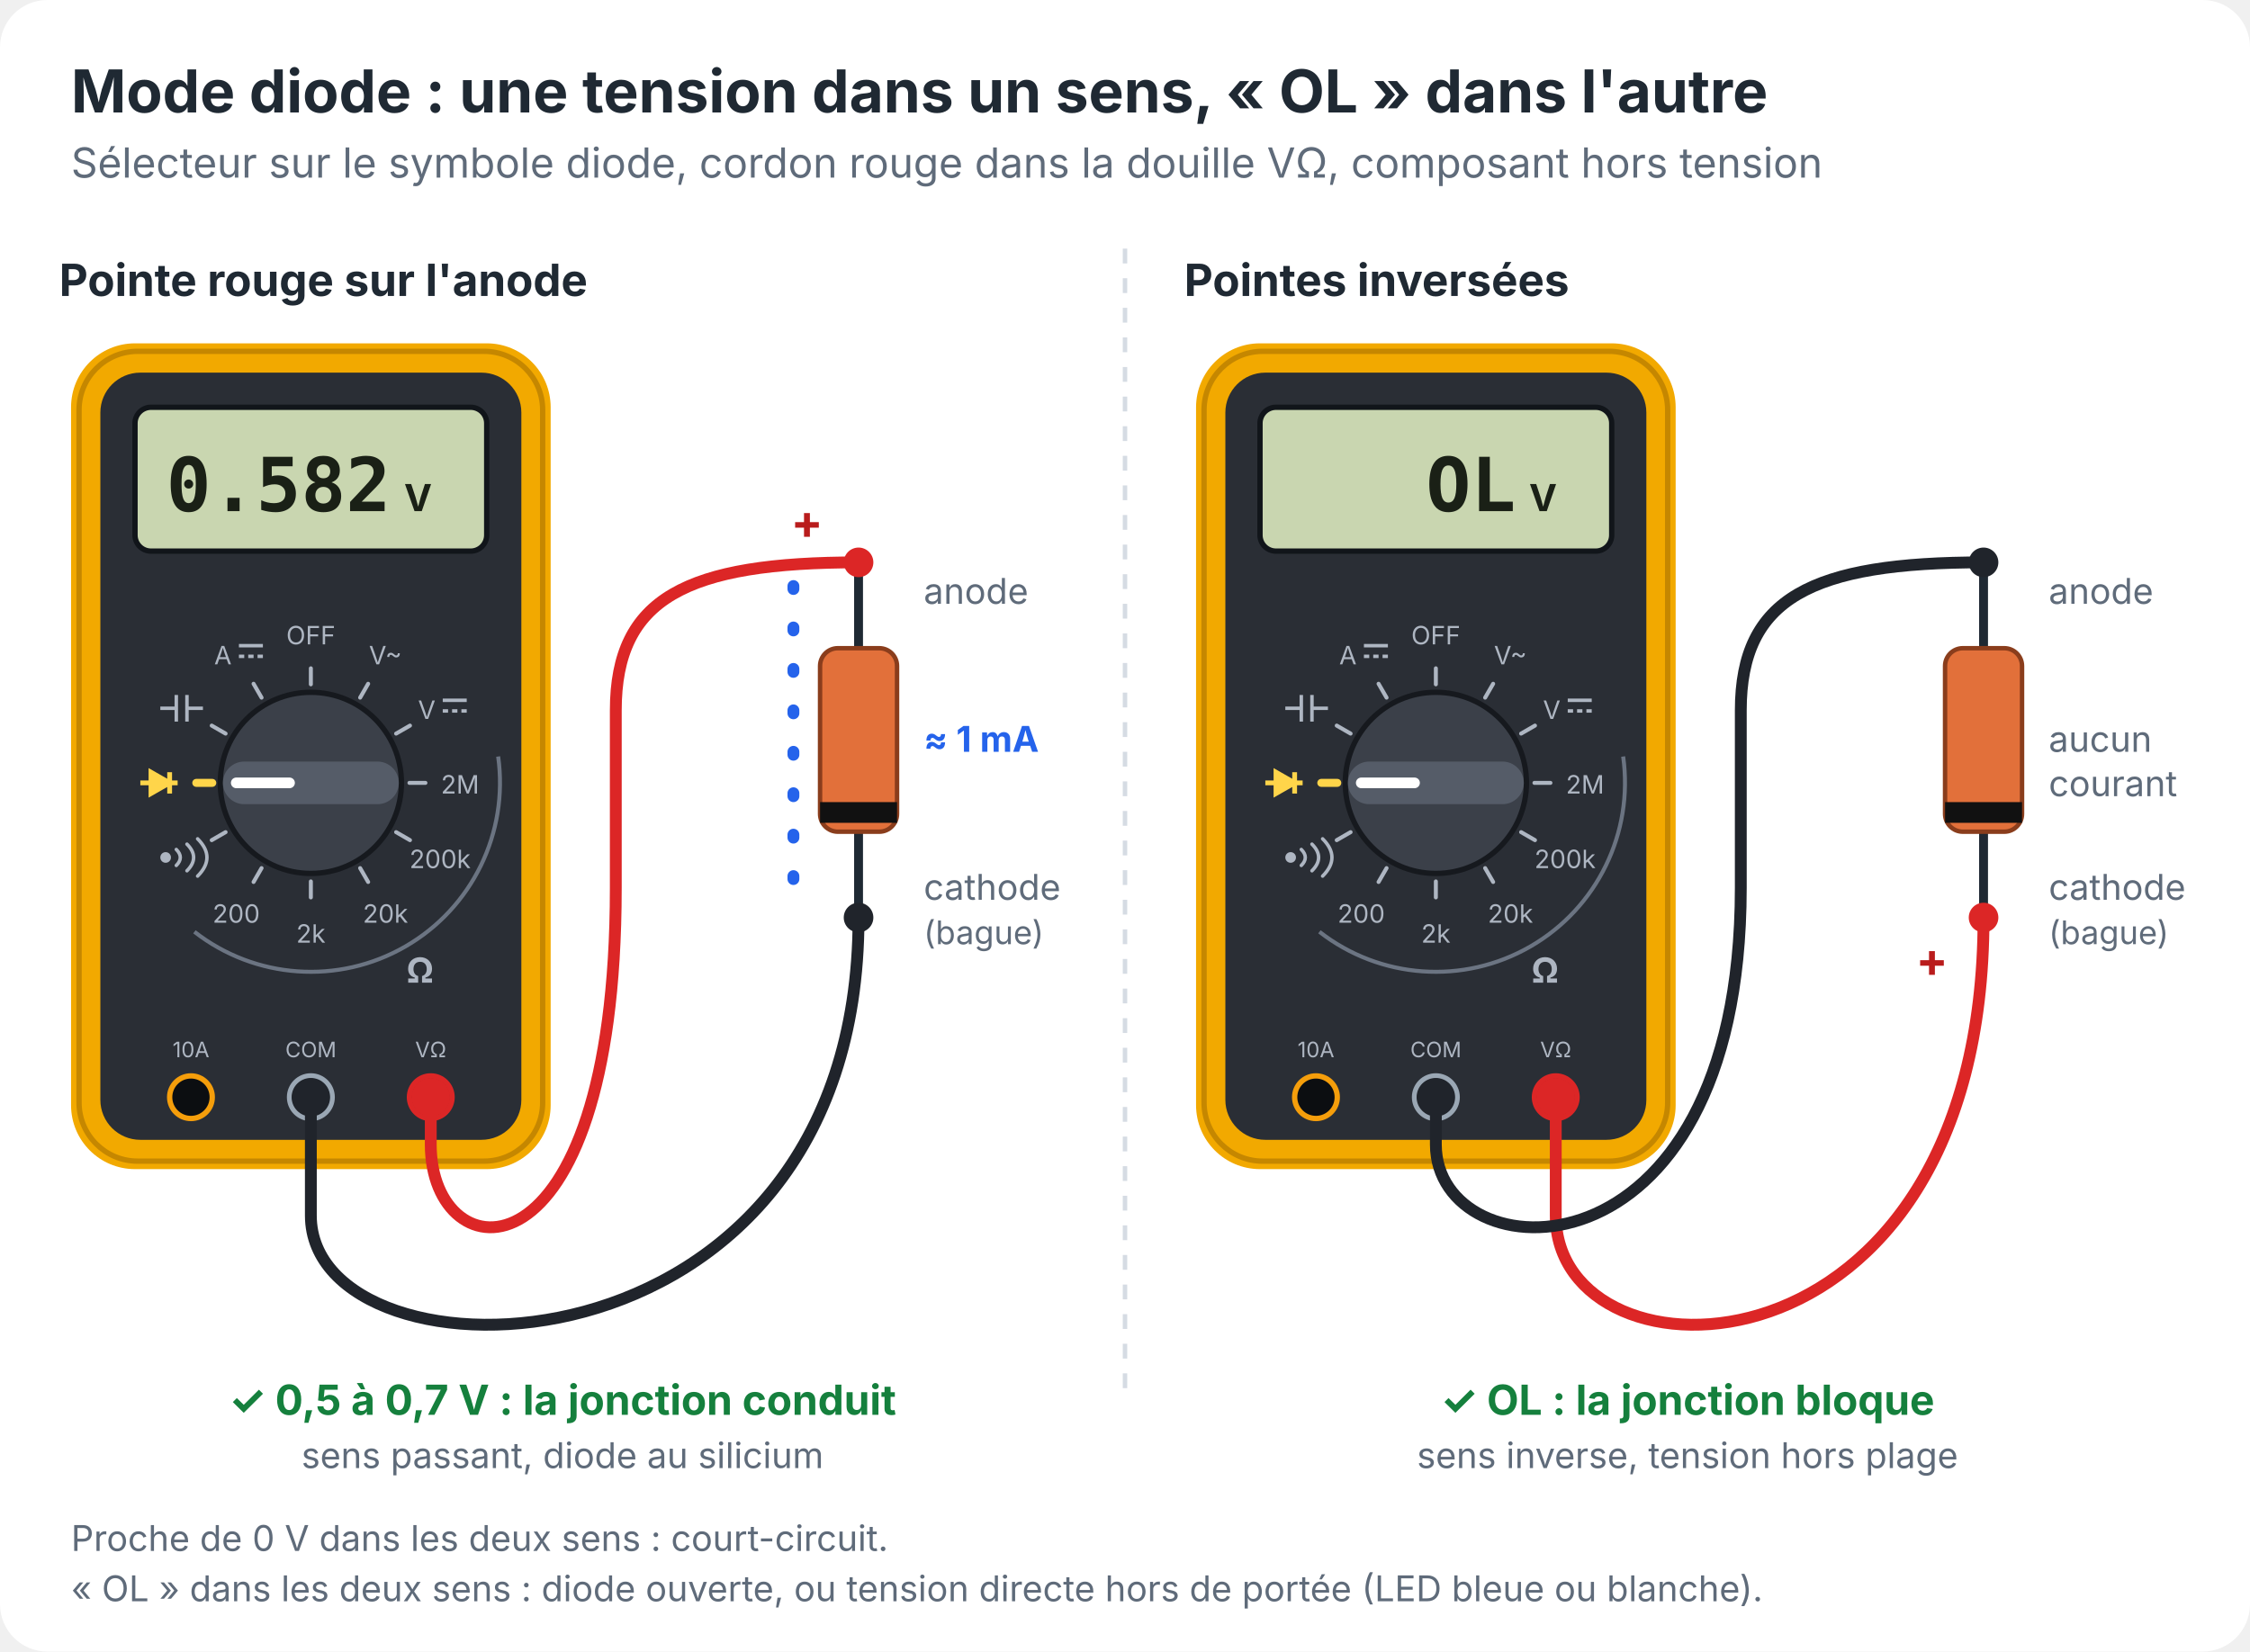
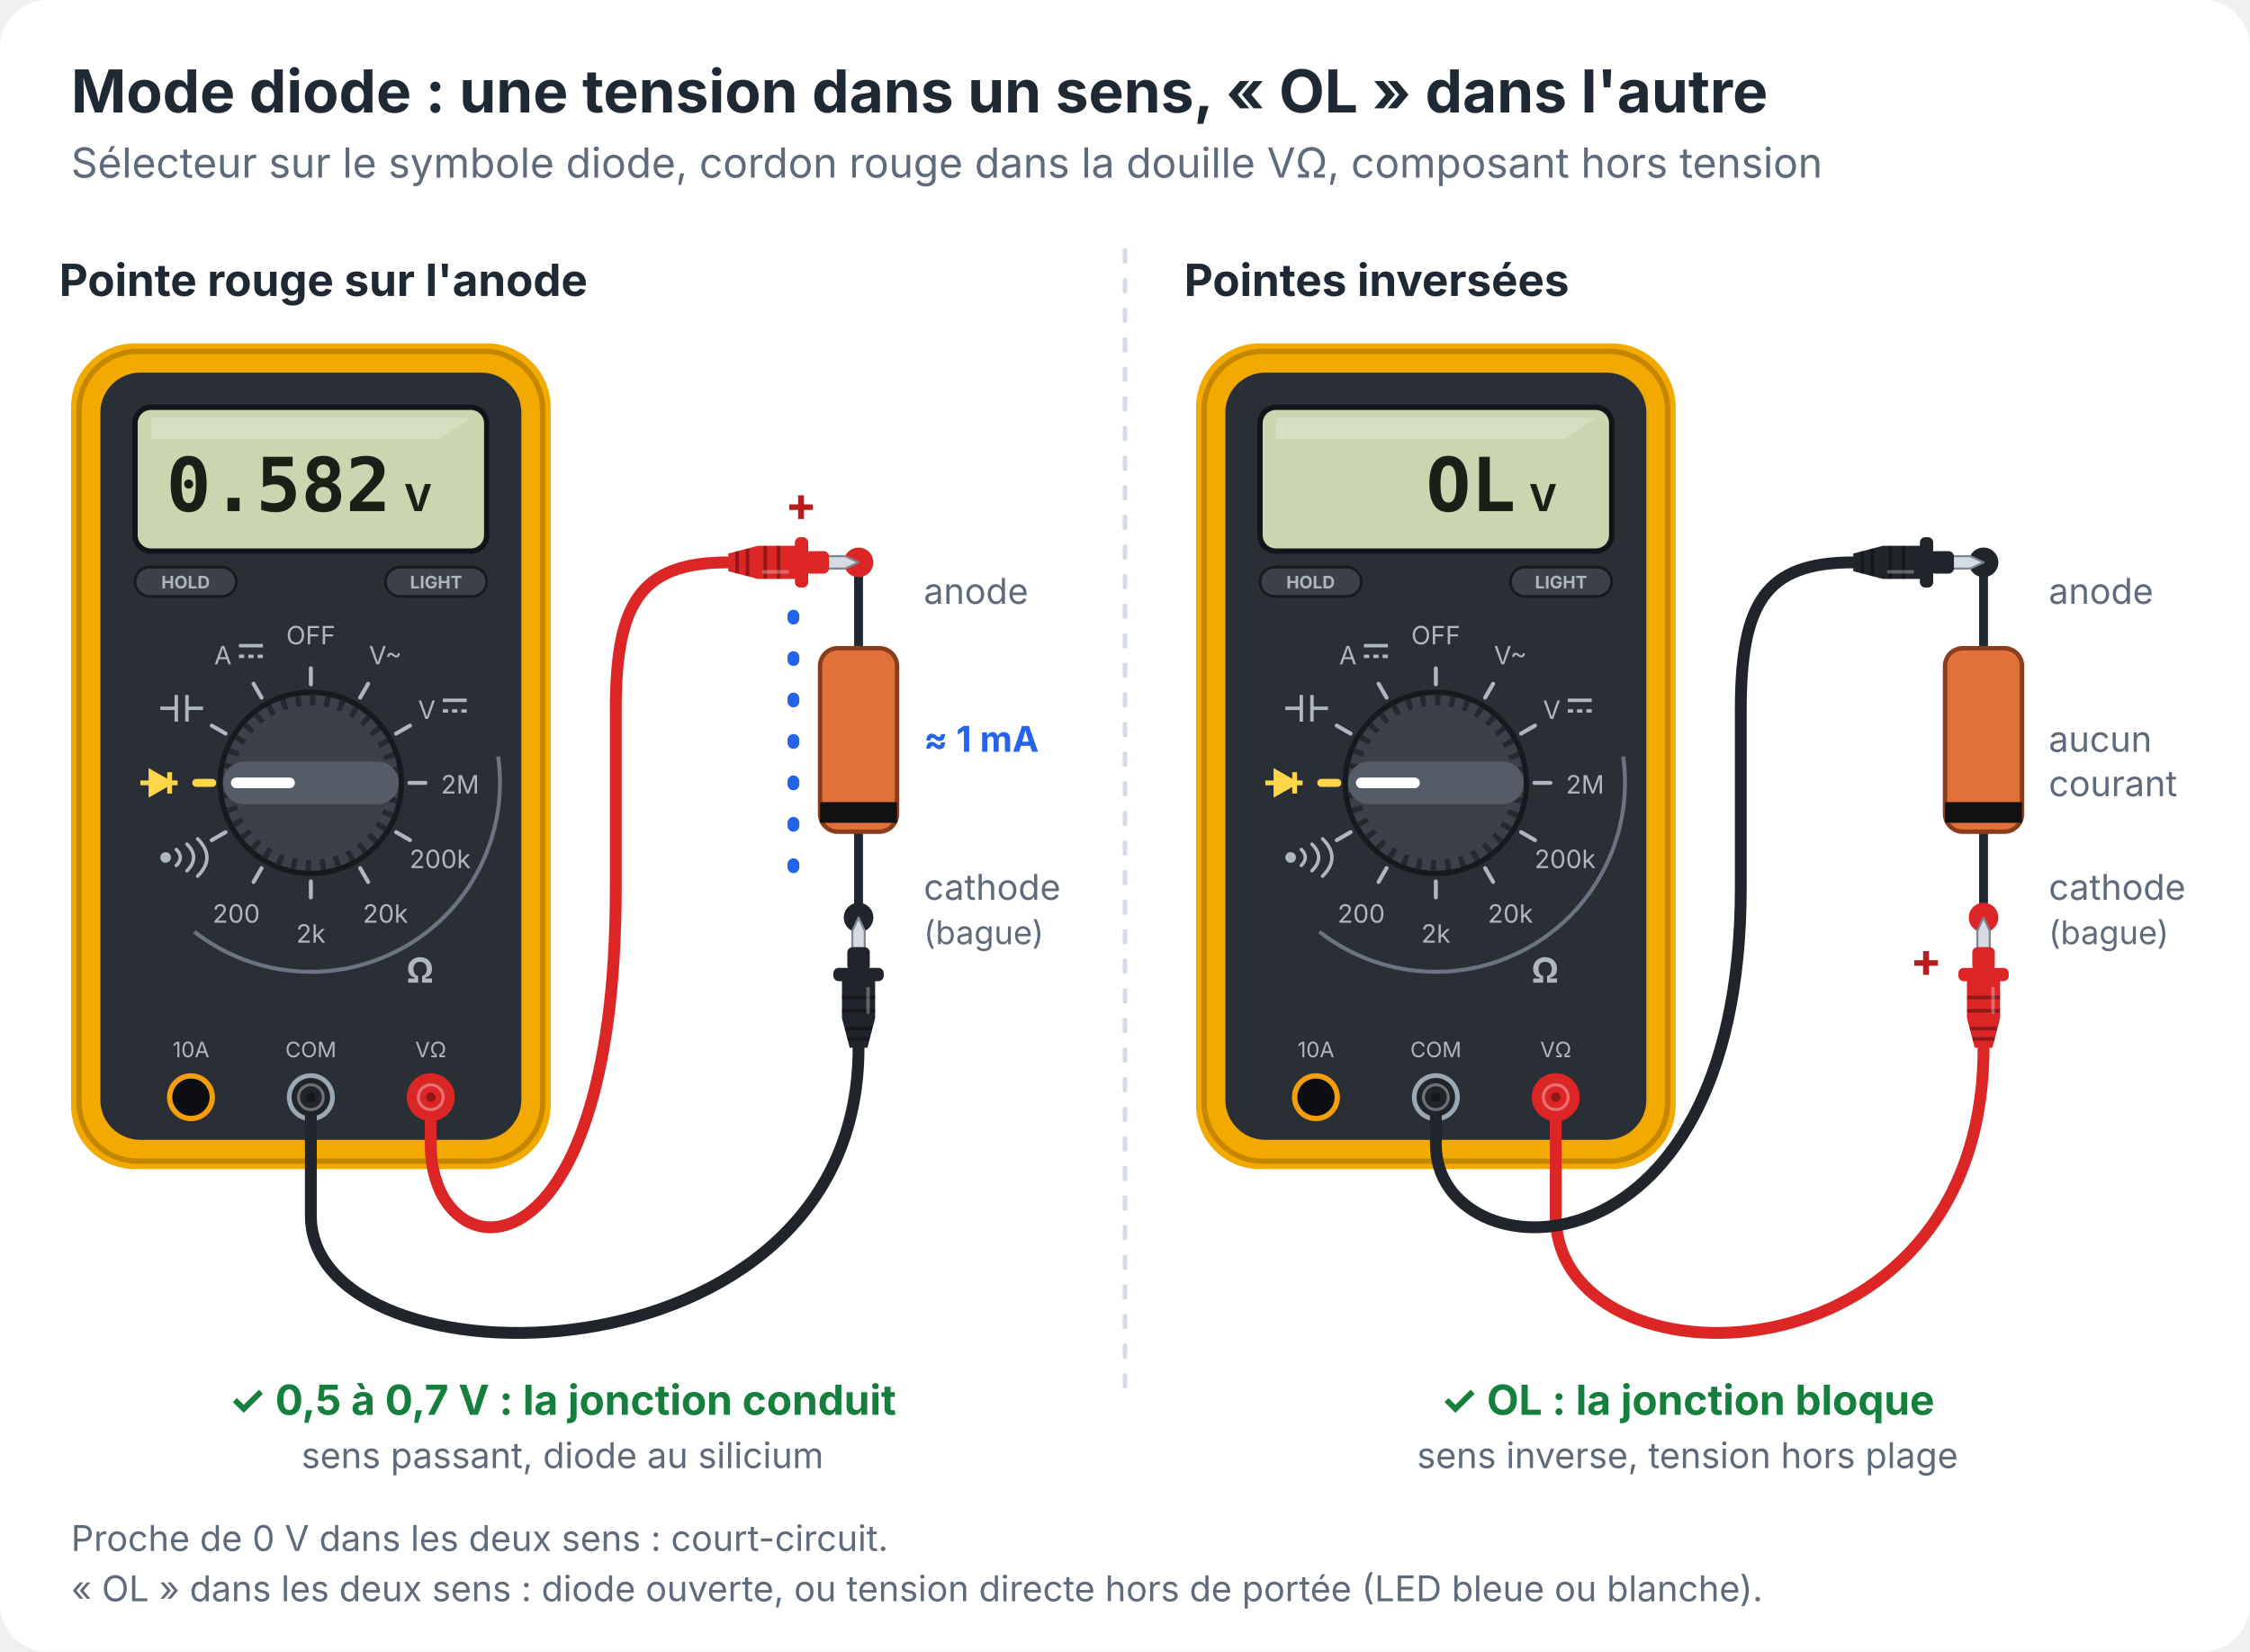
<svg xmlns="http://www.w3.org/2000/svg" viewBox="0 0 760 558" role="img" aria-labelledby="t d" font-family="system-ui, -apple-system, Segoe UI, sans-serif">
  <style>
    .bg{fill:#ffffff}.fg{fill:#1f2933}.mut{fill:#5f6b7a}
    .wire{stroke:#1f2933;stroke-width:3;fill:none;stroke-linecap:round;stroke-linejoin:round}
    .panel{fill:#f3f5f8;stroke:#d5dbe3}.grid{stroke:#d5dbe3;stroke-width:1.5;stroke-dasharray:5 5;fill:none}
    .ok{fill:#15803d}.no{fill:#b91c1c}.warn{fill:#b45309}.blue{fill:#2563eb}.amber{fill:#b45309}
    .blk{stroke:#20242b}.blkf{fill:#20242b}
    .flow{fill:none;stroke-width:4;stroke-linecap:round;stroke-dasharray:1 13;animation:run 1.1s linear infinite}
    .fb{stroke:#2563eb}.fa{stroke:#d97706}.fr{stroke:#dc2626}
    @keyframes run{to{stroke-dashoffset:-14}}
    @media (prefers-reduced-motion: reduce){.flow{animation:none}}
    @media (prefers-color-scheme: dark){
      .bg{fill:#0d1117}.fg{fill:#e6edf3}.mut{fill:#9aa7b4}.wire{stroke:#c9d1d9}
      .panel{fill:#161b22;stroke:#30363d}.grid{stroke:#30363d}
      .ok{fill:#4ade80}.no{fill:#f87171}.warn{fill:#fbbf24}.blue{fill:#60a5fa}.amber{fill:#fbbf24}
      .blk{stroke:#8b949e}.blkf{fill:#8b949e}.fb{stroke:#60a5fa}.fa{stroke:#fbbf24}.fr{stroke:#f87171}
    }
  </style>
  <rect class="bg" width="760" height="558" rx="16" />
  <text class="fg" x="24" y="38" font-size="20" font-weight="700">Mode diode : une tension dans un sens, « OL » dans l'autre</text>
  <text class="mut" x="24" y="60" font-size="14">Sélecteur sur le symbole diode, cordon rouge dans la douille VΩ, composant hors tension</text>
  <path class="grid" d="M380 84 V470" />
  <text class="fg" x="20" y="100" font-size="15" font-weight="700">Pointe rouge sur l'anode</text>
  <g data-sel="DIODE" transform="translate(24 116) scale(0.9)">
    <rect width="180" height="310" rx="24" fill="#f2a900" />
    <rect x="3" y="3" width="174" height="304" rx="22" fill="none" stroke="#c58700" stroke-width="2" />
    <rect x="11" y="11" width="158" height="288" rx="15" fill="#2a2e35" />
    <rect x="24" y="24" width="132" height="54" rx="6" fill="#c9d6b0" stroke="#11151a" stroke-width="2" />
+     <path d="M30 28 H150 L138 36 H30 Z" fill="#ffffff" fill-opacity="0.22" />
+     <rect x="24" y="84" width="38" height="11" rx="5.5" fill="#3b4049" stroke="#16191e" />
+     <text x="43" y="92" font-size="6.5" font-weight="700" text-anchor="middle" fill="#aeb6c2">HOLD</text>
+     <rect x="118" y="84" width="38" height="11" rx="5.5" fill="#3b4049" stroke="#16191e" />
+     <text x="137" y="92" font-size="6.5" font-weight="700" text-anchor="middle" fill="#aeb6c2">LIGHT</text>
    <text x="120" y="63" font-size="28" font-weight="700" text-anchor="end" font-family="ui-monospace, Menlo, Consolas, monospace" fill="#1a2016">0.582</text>
    <text x="125" y="63" font-size="14" font-weight="700" fill="#1a2016">V</text>
    <path d="M160.3 155.1 A71 71 0 0 1 46.3 220.9" fill="none" stroke="#6b7482" stroke-width="1.5" />
    <text x="131.0" y="240.0" font-size="13" font-weight="700" text-anchor="middle" fill="#aeb6c2">Ω</text>
    <path d="M90.0 128.0 L90.0 122.0" stroke="#aeb6c2" stroke-width="1.5" stroke-linecap="round" />
    <text x="90.0" y="113.0" font-size="9.5" text-anchor="middle" fill="#aeb6c2">OFF</text>
    <path d="M108.5 133.0 L111.5 127.8" stroke="#aeb6c2" stroke-width="1.5" stroke-linecap="round" />
    <text x="118.0" y="120.5" font-size="9.5" text-anchor="middle" fill="#aeb6c2">V~</text>
    <path d="M122.0 146.5 L127.2 143.5" stroke="#aeb6c2" stroke-width="1.5" stroke-linecap="round" />
    <text x="133.5" y="141.0" font-size="9.5" text-anchor="middle" fill="#aeb6c2">V</text>
    <path d="M139.5 134.0 h9 M139.5 138.0 h2 m1.5 0 h2 m1.5 0 h2" stroke="#aeb6c2" stroke-width="1.3" fill="none" />
    <path d="M127.0 165.0 L133.0 165.0" stroke="#aeb6c2" stroke-width="1.5" stroke-linecap="round" />
    <text x="146.0" y="169.0" font-size="9.5" text-anchor="middle" fill="#aeb6c2">2M</text>
    <path d="M122.0 183.5 L127.2 186.5" stroke="#aeb6c2" stroke-width="1.5" stroke-linecap="round" />
    <text x="138.5" y="197.0" font-size="9.5" text-anchor="middle" fill="#aeb6c2">200k</text>
    <path d="M108.5 197.0 L111.5 202.2" stroke="#aeb6c2" stroke-width="1.5" stroke-linecap="round" />
    <text x="118.0" y="217.5" font-size="9.5" text-anchor="middle" fill="#aeb6c2">20k</text>
    <path d="M90.0 202.0 L90.0 208.0" stroke="#aeb6c2" stroke-width="1.5" stroke-linecap="round" />
    <text x="90.0" y="225.0" font-size="9.5" text-anchor="middle" fill="#aeb6c2">2k</text>
    <path d="M71.5 197.0 L68.5 202.2" stroke="#aeb6c2" stroke-width="1.5" stroke-linecap="round" />
    <text x="62.0" y="217.5" font-size="9.5" text-anchor="middle" fill="#aeb6c2">200</text>
    <path d="M58.0 183.5 L52.8 186.5" stroke="#aeb6c2" stroke-width="1.5" stroke-linecap="round" />
    <circle cx="35.5" cy="193.0" r="2" fill="#aeb6c2" />
    <path d="M39.5 190.0 q3 3 0 6 M43.5 188.0 q5 5 0 10 M47.5 186.0 q7 7 0 14" stroke="#aeb6c2" stroke-width="1.3" fill="none" stroke-linecap="round" />
    <path d="M53.0 165.0 L47.0 165.0" stroke="#ffd54a" stroke-width="3" stroke-linecap="round" />
    <path d="M26.0 165.0 h14 M30.0 161.0 v8 l7 -4 z M37.0 161.0 v8" stroke="#ffd54a" stroke-width="1.8" fill="#ffd54a" />
    <path d="M58.0 146.5 L52.8 143.5" stroke="#aeb6c2" stroke-width="1.5" stroke-linecap="round" />
    <path d="M33.5 137.0 h6 M39.5 132.0 v10 M43.5 132.0 v10 M43.5 137.0 h6" stroke="#aeb6c2" stroke-width="1.3" fill="none" />
    <path d="M71.5 133.0 L68.5 127.8" stroke="#aeb6c2" stroke-width="1.5" stroke-linecap="round" />
    <text x="57.0" y="120.5" font-size="9.5" text-anchor="middle" fill="#aeb6c2">A</text>
    <path d="M63.0 113.5 h9 M63.0 117.5 h2 m1.5 0 h2 m1.5 0 h2" stroke="#aeb6c2" stroke-width="1.3" fill="none" />
    <circle cx="90" cy="165" r="34" fill="#3b4049" stroke="#16191e" stroke-width="2" />
+     <circle cx="90" cy="165" r="31" fill="none" stroke="#16191e" stroke-opacity="0.6" stroke-width="4" stroke-dasharray="2 3.4" />
    <g transform="rotate(270 90 165)">
      <rect x="82" y="132" width="16" height="66" rx="8" fill="#555c68" />
      <path d="M90 137 V157" stroke="#ffffff" stroke-width="4" stroke-linecap="round" />
    </g>
    <text x="45" y="268" font-size="8" text-anchor="middle" fill="#aeb6c2">10A</text>
    <circle cx="45" cy="283" r="8" fill="#0c0e11" stroke="#f59e0b" stroke-width="2" />
    <text x="90" y="268" font-size="8" text-anchor="middle" fill="#aeb6c2">COM</text>
    <circle cx="90" cy="283" r="8" fill="#0c0e11" stroke="#9aa7b4" stroke-width="2" />
    <text x="135" y="268" font-size="8" text-anchor="middle" fill="#aeb6c2">VΩ</text>
    <circle cx="135" cy="283" r="8" fill="#0c0e11" stroke="#dc2626" stroke-width="2" />
  </g>
  <path class="wire" d="M290 190 V310" />
  <rect x="277.0" y="219.0" width="26" height="62" rx="6" fill="#e2703a" stroke="#8a3d1c" stroke-width="1.5" />
  <rect x="277.0" y="271.0" width="26" height="7" fill="#111111" />
  <text class="mut" x="312" y="204" font-size="12">anode</text>
  <text class="mut" x="312" y="304" font-size="12">cathode</text>
  <text class="mut" x="312" y="319" font-size="11">(bague)</text>
-   <path class="blk" stroke-width="4" fill="none" stroke-linecap="round" d="M105.0 370.7 V410.7 C105.0 470.7 290 470.7 290 310" />
+   <path class="blk" stroke-width="4" fill="none" stroke-linecap="round" d="M105.0 370.7 V410.7 C105.0 470.7 290 470.7 290 354.0" />
  <circle class="blkf" cx="105.0" cy="370.7" r="6.5" />
-   <path stroke="#dc2626" stroke-width="4" fill="none" stroke-linecap="round" d="M145.5 370.7 V386.7 C145.5 430.7 208 436.7 208 300 V240 C208 202 232 190 290 190" />
+   <circle cx="105.0" cy="370.7" r="4.2" fill="none" stroke="#ffffff" stroke-opacity="0.35" stroke-width="1" />
+   <circle cx="105.0" cy="370.7" r="1.6" fill="#000000" fill-opacity="0.35" />
+   <path stroke="#dc2626" stroke-width="4" fill="none" stroke-linecap="round" d="M145.5 370.7 V386.7 C145.5 430.7 208 436.7 208 300 V240 C208 204 216 190 246.0 190" />
  <circle fill="#dc2626" cx="145.5" cy="370.7" r="6.5" />
-   <path class="flow fb" d="M268 198 V302" />
+   <circle cx="145.5" cy="370.7" r="4.2" fill="none" stroke="#ffffff" stroke-opacity="0.35" stroke-width="1" />
+   <circle cx="145.5" cy="370.7" r="1.6" fill="#000000" fill-opacity="0.35" />
+   <path class="flow fb" d="M268 208 V302" />
  <text class="blue" x="312" y="254" font-size="12" font-weight="700">≈ 1 mA</text>
  <circle cx="290" cy="190" r="5" fill="#dc2626" />
  <circle class="blkf" cx="290" cy="310" r="5" />
-   <text class="no" x="278" y="182" font-size="16" text-anchor="end" font-weight="700">+</text>
+   <g data-probe="red" transform="translate(290.0 190.0) rotate(180.0)">
+     <path d="M0 0 L4.5 -2.1 H11.0 V2.1 H4.5 Z" fill="#d5dbe3" stroke="#7d8794" stroke-width="0.7" stroke-linejoin="round" />
+     <rect fill="#dc2626" x="10.0" y="-3.8" width="8" height="7.6" rx="1.8" />
+     <path fill="#dc2626" d="M20.0 -5.6 H34.0 L44.0 -3 V3 L34.0 5.6 H20.0 Z" stroke-linejoin="round" />
+     <rect fill="#dc2626" x="17.0" y="-8.5" width="4.5" height="17" rx="1.8" />
+     <path d="M27.0 -5.6 v11.2 M31.5 -5.6 v11.2 M37.5 -4.6 v9.2 M41.0 -3.7 v7.4" stroke="#000000" stroke-opacity="0.35" stroke-width="1.2" fill="none" />
+     <path d="M24.0 -3.2 H32.0" stroke="#ffffff" stroke-opacity="0.3" stroke-width="1.2" stroke-linecap="round" />
+   </g>
+   <g data-probe="black" transform="translate(290.0 310.0) rotate(90.0)">
+     <path d="M0 0 L4.5 -2.1 H11.0 V2.1 H4.5 Z" fill="#d5dbe3" stroke="#7d8794" stroke-width="0.7" stroke-linejoin="round" />
+     <rect class="blkf" x="10.0" y="-3.8" width="8" height="7.6" rx="1.8" />
+     <path class="blkf" d="M20.0 -5.6 H34.0 L44.0 -3 V3 L34.0 5.6 H20.0 Z" stroke-linejoin="round" />
+     <rect class="blkf" x="17.0" y="-8.5" width="4.5" height="17" rx="1.8" />
+     <path d="M27.0 -5.6 v11.2 M31.5 -5.6 v11.2 M37.5 -4.6 v9.2 M41.0 -3.7 v7.4" stroke="#000000" stroke-opacity="0.35" stroke-width="1.2" fill="none" />
+     <path d="M24.0 -3.2 H32.0" stroke="#ffffff" stroke-opacity="0.3" stroke-width="1.2" stroke-linecap="round" />
+   </g>
+   <text class="no" x="276" y="176" font-size="16" text-anchor="end" font-weight="700">+</text>
  <text class="ok" x="190" y="478" font-size="14" text-anchor="middle" font-weight="700">✓ 0,5 à 0,7 V : la jonction conduit</text>
  <text class="mut" x="190" y="496" font-size="12" text-anchor="middle">sens passant, diode au silicium</text>
  <text class="fg" x="400" y="100" font-size="15" font-weight="700">Pointes inversées</text>
  <g data-sel="DIODE" transform="translate(404 116) scale(0.9)">
    <rect width="180" height="310" rx="24" fill="#f2a900" />
    <rect x="3" y="3" width="174" height="304" rx="22" fill="none" stroke="#c58700" stroke-width="2" />
    <rect x="11" y="11" width="158" height="288" rx="15" fill="#2a2e35" />
    <rect x="24" y="24" width="132" height="54" rx="6" fill="#c9d6b0" stroke="#11151a" stroke-width="2" />
+     <path d="M30 28 H150 L138 36 H30 Z" fill="#ffffff" fill-opacity="0.22" />
+     <rect x="24" y="84" width="38" height="11" rx="5.5" fill="#3b4049" stroke="#16191e" />
+     <text x="43" y="92" font-size="6.5" font-weight="700" text-anchor="middle" fill="#aeb6c2">HOLD</text>
+     <rect x="118" y="84" width="38" height="11" rx="5.5" fill="#3b4049" stroke="#16191e" />
+     <text x="137" y="92" font-size="6.5" font-weight="700" text-anchor="middle" fill="#aeb6c2">LIGHT</text>
    <text x="120" y="63" font-size="28" font-weight="700" text-anchor="end" font-family="ui-monospace, Menlo, Consolas, monospace" fill="#1a2016">OL</text>
    <text x="125" y="63" font-size="14" font-weight="700" fill="#1a2016">V</text>
    <path d="M160.3 155.1 A71 71 0 0 1 46.3 220.9" fill="none" stroke="#6b7482" stroke-width="1.5" />
    <text x="131.0" y="240.0" font-size="13" font-weight="700" text-anchor="middle" fill="#aeb6c2">Ω</text>
    <path d="M90.0 128.0 L90.0 122.0" stroke="#aeb6c2" stroke-width="1.5" stroke-linecap="round" />
    <text x="90.0" y="113.0" font-size="9.5" text-anchor="middle" fill="#aeb6c2">OFF</text>
    <path d="M108.5 133.0 L111.5 127.8" stroke="#aeb6c2" stroke-width="1.5" stroke-linecap="round" />
    <text x="118.0" y="120.5" font-size="9.5" text-anchor="middle" fill="#aeb6c2">V~</text>
    <path d="M122.0 146.5 L127.2 143.5" stroke="#aeb6c2" stroke-width="1.5" stroke-linecap="round" />
    <text x="133.5" y="141.0" font-size="9.5" text-anchor="middle" fill="#aeb6c2">V</text>
    <path d="M139.5 134.0 h9 M139.5 138.0 h2 m1.5 0 h2 m1.5 0 h2" stroke="#aeb6c2" stroke-width="1.3" fill="none" />
    <path d="M127.0 165.0 L133.0 165.0" stroke="#aeb6c2" stroke-width="1.5" stroke-linecap="round" />
    <text x="146.0" y="169.0" font-size="9.5" text-anchor="middle" fill="#aeb6c2">2M</text>
    <path d="M122.0 183.5 L127.2 186.5" stroke="#aeb6c2" stroke-width="1.5" stroke-linecap="round" />
    <text x="138.5" y="197.0" font-size="9.5" text-anchor="middle" fill="#aeb6c2">200k</text>
    <path d="M108.5 197.0 L111.5 202.2" stroke="#aeb6c2" stroke-width="1.5" stroke-linecap="round" />
    <text x="118.0" y="217.5" font-size="9.5" text-anchor="middle" fill="#aeb6c2">20k</text>
    <path d="M90.0 202.0 L90.0 208.0" stroke="#aeb6c2" stroke-width="1.5" stroke-linecap="round" />
    <text x="90.0" y="225.0" font-size="9.5" text-anchor="middle" fill="#aeb6c2">2k</text>
    <path d="M71.5 197.0 L68.5 202.2" stroke="#aeb6c2" stroke-width="1.5" stroke-linecap="round" />
    <text x="62.0" y="217.5" font-size="9.5" text-anchor="middle" fill="#aeb6c2">200</text>
    <path d="M58.0 183.5 L52.8 186.5" stroke="#aeb6c2" stroke-width="1.5" stroke-linecap="round" />
    <circle cx="35.5" cy="193.0" r="2" fill="#aeb6c2" />
    <path d="M39.5 190.0 q3 3 0 6 M43.5 188.0 q5 5 0 10 M47.5 186.0 q7 7 0 14" stroke="#aeb6c2" stroke-width="1.3" fill="none" stroke-linecap="round" />
    <path d="M53.0 165.0 L47.0 165.0" stroke="#ffd54a" stroke-width="3" stroke-linecap="round" />
    <path d="M26.0 165.0 h14 M30.0 161.0 v8 l7 -4 z M37.0 161.0 v8" stroke="#ffd54a" stroke-width="1.8" fill="#ffd54a" />
    <path d="M58.0 146.5 L52.8 143.5" stroke="#aeb6c2" stroke-width="1.5" stroke-linecap="round" />
    <path d="M33.5 137.0 h6 M39.5 132.0 v10 M43.5 132.0 v10 M43.5 137.0 h6" stroke="#aeb6c2" stroke-width="1.3" fill="none" />
    <path d="M71.5 133.0 L68.5 127.8" stroke="#aeb6c2" stroke-width="1.5" stroke-linecap="round" />
    <text x="57.0" y="120.5" font-size="9.5" text-anchor="middle" fill="#aeb6c2">A</text>
    <path d="M63.0 113.5 h9 M63.0 117.5 h2 m1.5 0 h2 m1.5 0 h2" stroke="#aeb6c2" stroke-width="1.3" fill="none" />
    <circle cx="90" cy="165" r="34" fill="#3b4049" stroke="#16191e" stroke-width="2" />
+     <circle cx="90" cy="165" r="31" fill="none" stroke="#16191e" stroke-opacity="0.6" stroke-width="4" stroke-dasharray="2 3.4" />
    <g transform="rotate(270 90 165)">
      <rect x="82" y="132" width="16" height="66" rx="8" fill="#555c68" />
      <path d="M90 137 V157" stroke="#ffffff" stroke-width="4" stroke-linecap="round" />
    </g>
    <text x="45" y="268" font-size="8" text-anchor="middle" fill="#aeb6c2">10A</text>
    <circle cx="45" cy="283" r="8" fill="#0c0e11" stroke="#f59e0b" stroke-width="2" />
    <text x="90" y="268" font-size="8" text-anchor="middle" fill="#aeb6c2">COM</text>
    <circle cx="90" cy="283" r="8" fill="#0c0e11" stroke="#9aa7b4" stroke-width="2" />
    <text x="135" y="268" font-size="8" text-anchor="middle" fill="#aeb6c2">VΩ</text>
    <circle cx="135" cy="283" r="8" fill="#0c0e11" stroke="#dc2626" stroke-width="2" />
  </g>
  <path class="wire" d="M670 190 V310" />
  <rect x="657.0" y="219.0" width="26" height="62" rx="6" fill="#e2703a" stroke="#8a3d1c" stroke-width="1.5" />
  <rect x="657.0" y="271.0" width="26" height="7" fill="#111111" />
  <text class="mut" x="692" y="204" font-size="12">anode</text>
  <text class="mut" x="692" y="304" font-size="12">cathode</text>
  <text class="mut" x="692" y="319" font-size="11">(bague)</text>
-   <path stroke="#dc2626" stroke-width="4" fill="none" stroke-linecap="round" d="M525.5 370.7 V410.7 C525.5 470.7 670 470.7 670 310" />
+   <path stroke="#dc2626" stroke-width="4" fill="none" stroke-linecap="round" d="M525.5 370.7 V410.7 C525.5 470.7 670 470.7 670 354.0" />
  <circle fill="#dc2626" cx="525.5" cy="370.7" r="6.5" />
-   <path class="blk" stroke-width="4" fill="none" stroke-linecap="round" d="M485.0 370.7 V386.7 C485.0 430.7 588 436.7 588 300 V240 C588 202 612 190 670 190" />
+   <circle cx="525.5" cy="370.7" r="4.2" fill="none" stroke="#ffffff" stroke-opacity="0.35" stroke-width="1" />
+   <circle cx="525.5" cy="370.7" r="1.6" fill="#000000" fill-opacity="0.35" />
+   <path class="blk" stroke-width="4" fill="none" stroke-linecap="round" d="M485.0 370.7 V386.7 C485.0 430.7 588 436.7 588 300 V240 C588 204 596 190 626.0 190" />
  <circle class="blkf" cx="485.0" cy="370.7" r="6.5" />
+   <circle cx="485.0" cy="370.7" r="4.2" fill="none" stroke="#ffffff" stroke-opacity="0.35" stroke-width="1" />
+   <circle cx="485.0" cy="370.7" r="1.6" fill="#000000" fill-opacity="0.35" />
  <text class="mut" x="692" y="254" font-size="12">aucun</text>
  <text class="mut" x="692" y="269" font-size="12">courant</text>
  <circle cx="670" cy="310" r="5" fill="#dc2626" />
  <circle class="blkf" cx="670" cy="190" r="5" />
-   <text class="no" x="658" y="330" font-size="16" text-anchor="end" font-weight="700">+</text>
+   <g data-probe="black" transform="translate(670.0 190.0) rotate(180.0)">
+     <path d="M0 0 L4.5 -2.1 H11.0 V2.1 H4.5 Z" fill="#d5dbe3" stroke="#7d8794" stroke-width="0.7" stroke-linejoin="round" />
+     <rect class="blkf" x="10.0" y="-3.8" width="8" height="7.6" rx="1.8" />
+     <path class="blkf" d="M20.0 -5.6 H34.0 L44.0 -3 V3 L34.0 5.6 H20.0 Z" stroke-linejoin="round" />
+     <rect class="blkf" x="17.0" y="-8.5" width="4.5" height="17" rx="1.8" />
+     <path d="M27.0 -5.6 v11.2 M31.5 -5.6 v11.2 M37.5 -4.6 v9.2 M41.0 -3.7 v7.4" stroke="#000000" stroke-opacity="0.35" stroke-width="1.2" fill="none" />
+     <path d="M24.0 -3.2 H32.0" stroke="#ffffff" stroke-opacity="0.3" stroke-width="1.2" stroke-linecap="round" />
+   </g>
+   <g data-probe="red" transform="translate(670.0 310.0) rotate(90.0)">
+     <path d="M0 0 L4.5 -2.1 H11.0 V2.1 H4.5 Z" fill="#d5dbe3" stroke="#7d8794" stroke-width="0.7" stroke-linejoin="round" />
+     <rect fill="#dc2626" x="10.0" y="-3.8" width="8" height="7.6" rx="1.8" />
+     <path fill="#dc2626" d="M20.0 -5.6 H34.0 L44.0 -3 V3 L34.0 5.6 H20.0 Z" stroke-linejoin="round" />
+     <rect fill="#dc2626" x="17.0" y="-8.5" width="4.5" height="17" rx="1.8" />
+     <path d="M27.0 -5.6 v11.2 M31.5 -5.6 v11.2 M37.5 -4.6 v9.2 M41.0 -3.7 v7.4" stroke="#000000" stroke-opacity="0.35" stroke-width="1.2" fill="none" />
+     <path d="M24.0 -3.2 H32.0" stroke="#ffffff" stroke-opacity="0.3" stroke-width="1.2" stroke-linecap="round" />
+   </g>
+   <text class="no" x="656" y="330" font-size="16" text-anchor="end" font-weight="700">+</text>
  <text class="ok" x="570" y="478" font-size="14" text-anchor="middle" font-weight="700">✓ OL : la jonction bloque</text>
  <text class="mut" x="570" y="496" font-size="12" text-anchor="middle">sens inverse, tension hors plage</text>
  <text class="mut" x="24" y="524" font-size="12">Proche de 0 V dans les deux sens : court-circuit.</text>
  <text class="mut" x="24" y="541" font-size="12">« OL » dans les deux sens : diode ouverte, ou tension directe hors de portée (LED bleue ou blanche).</text>
</svg>
